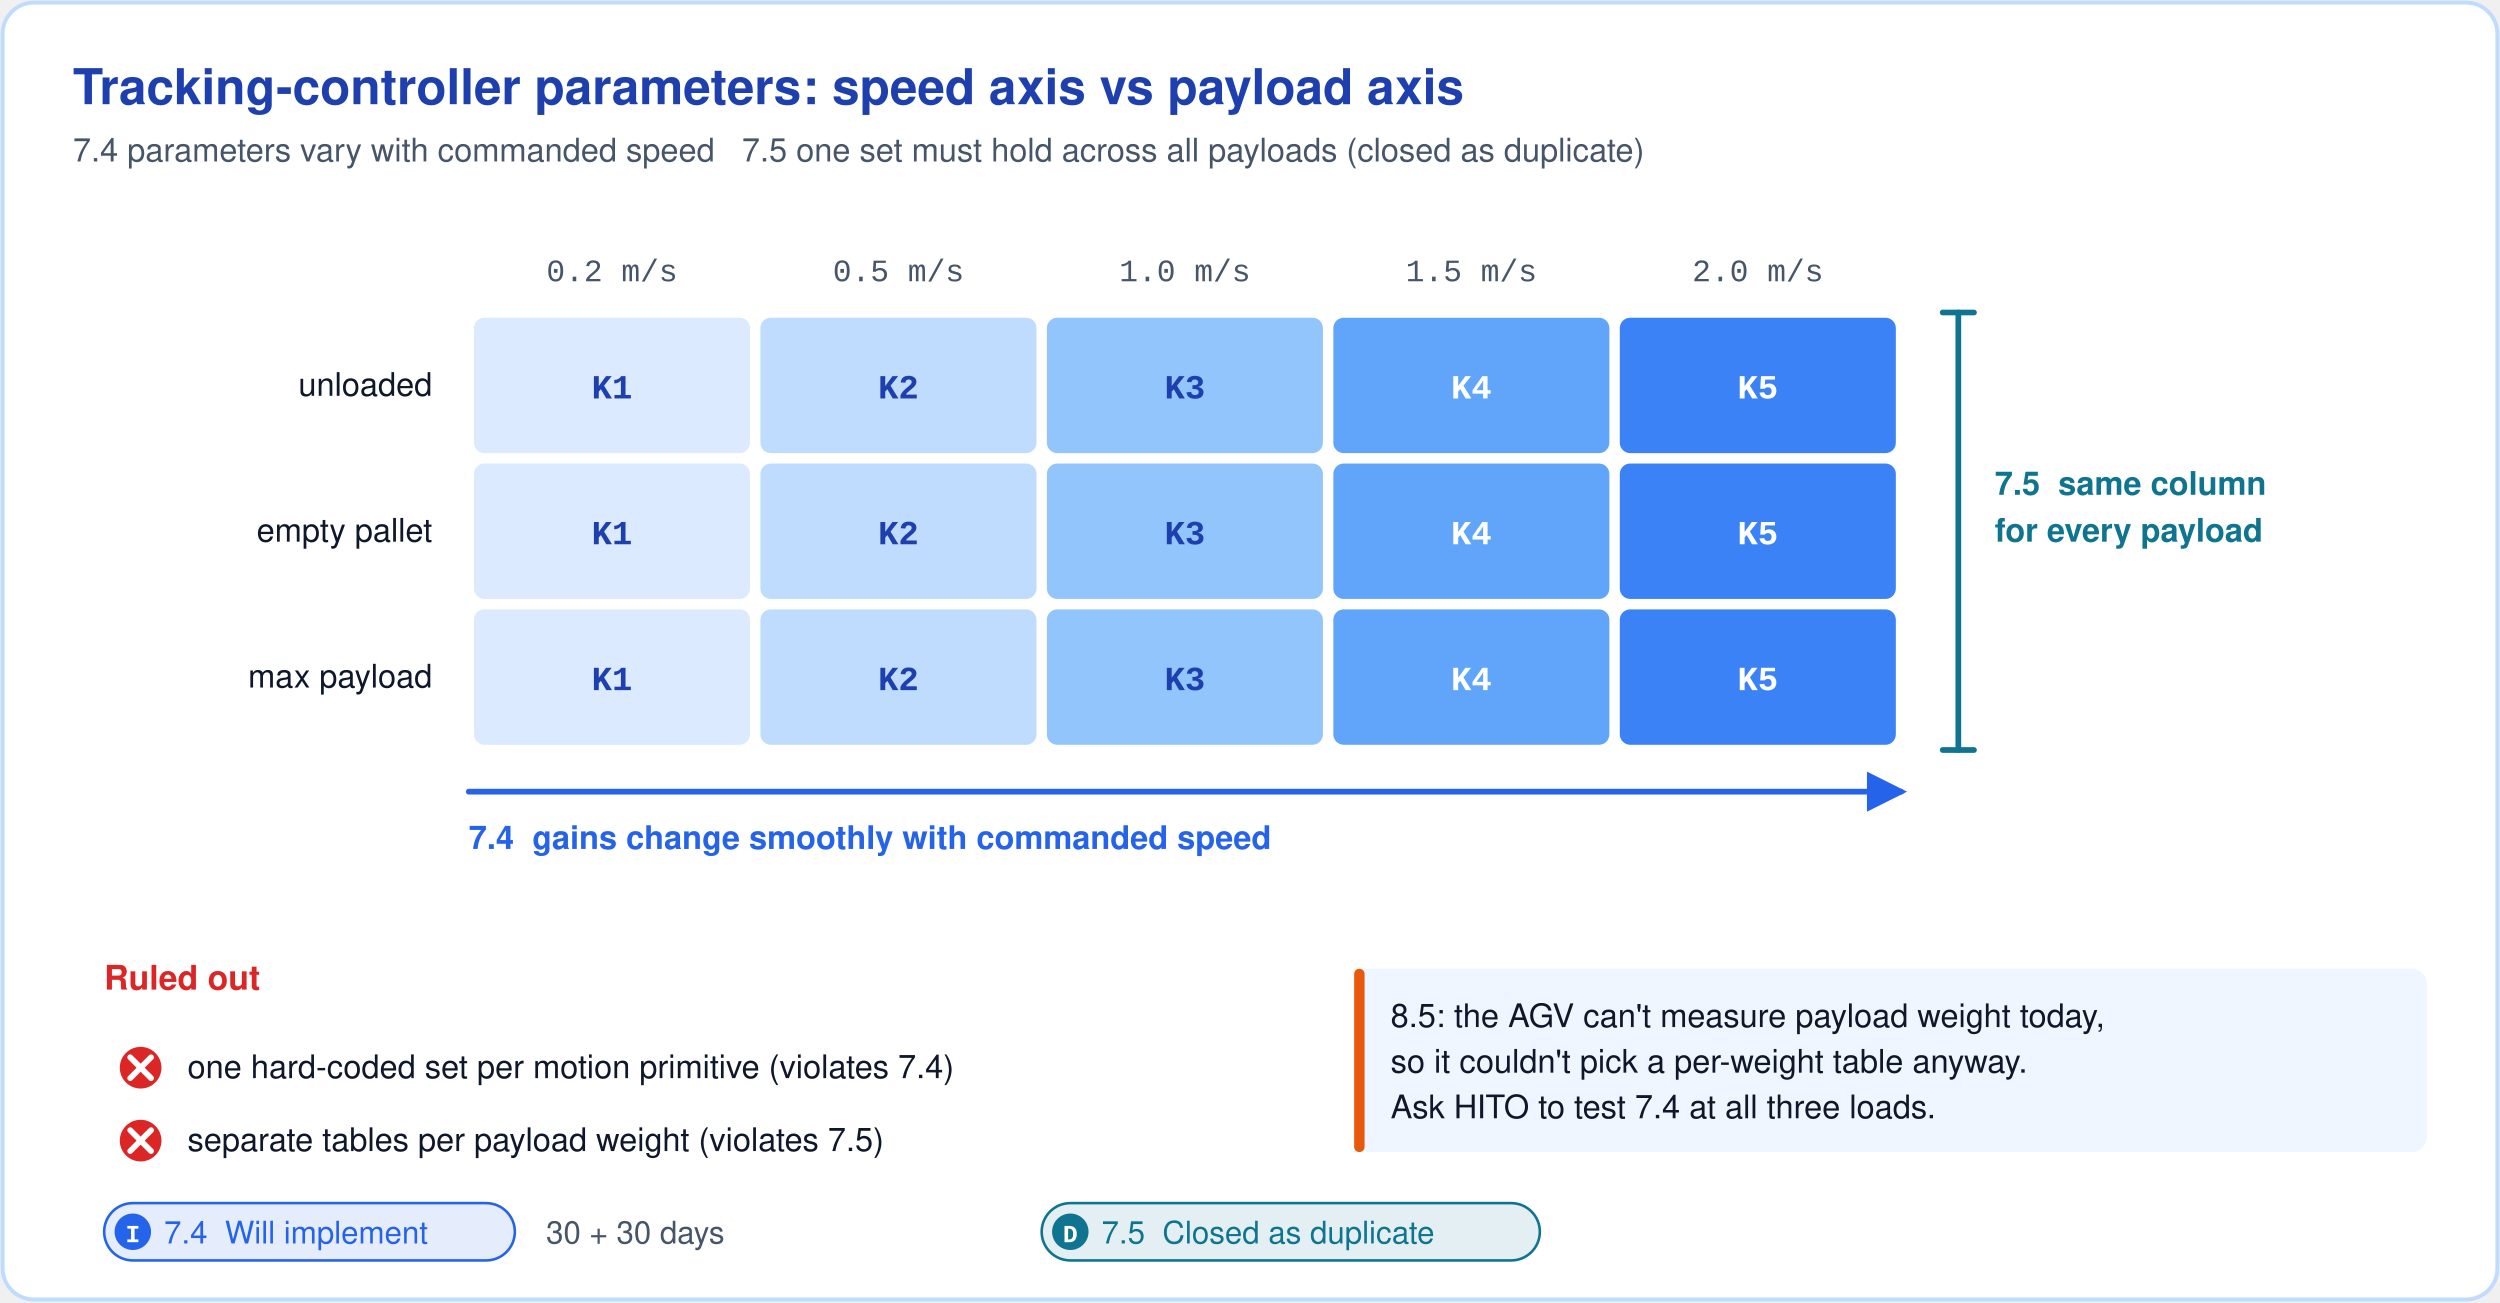
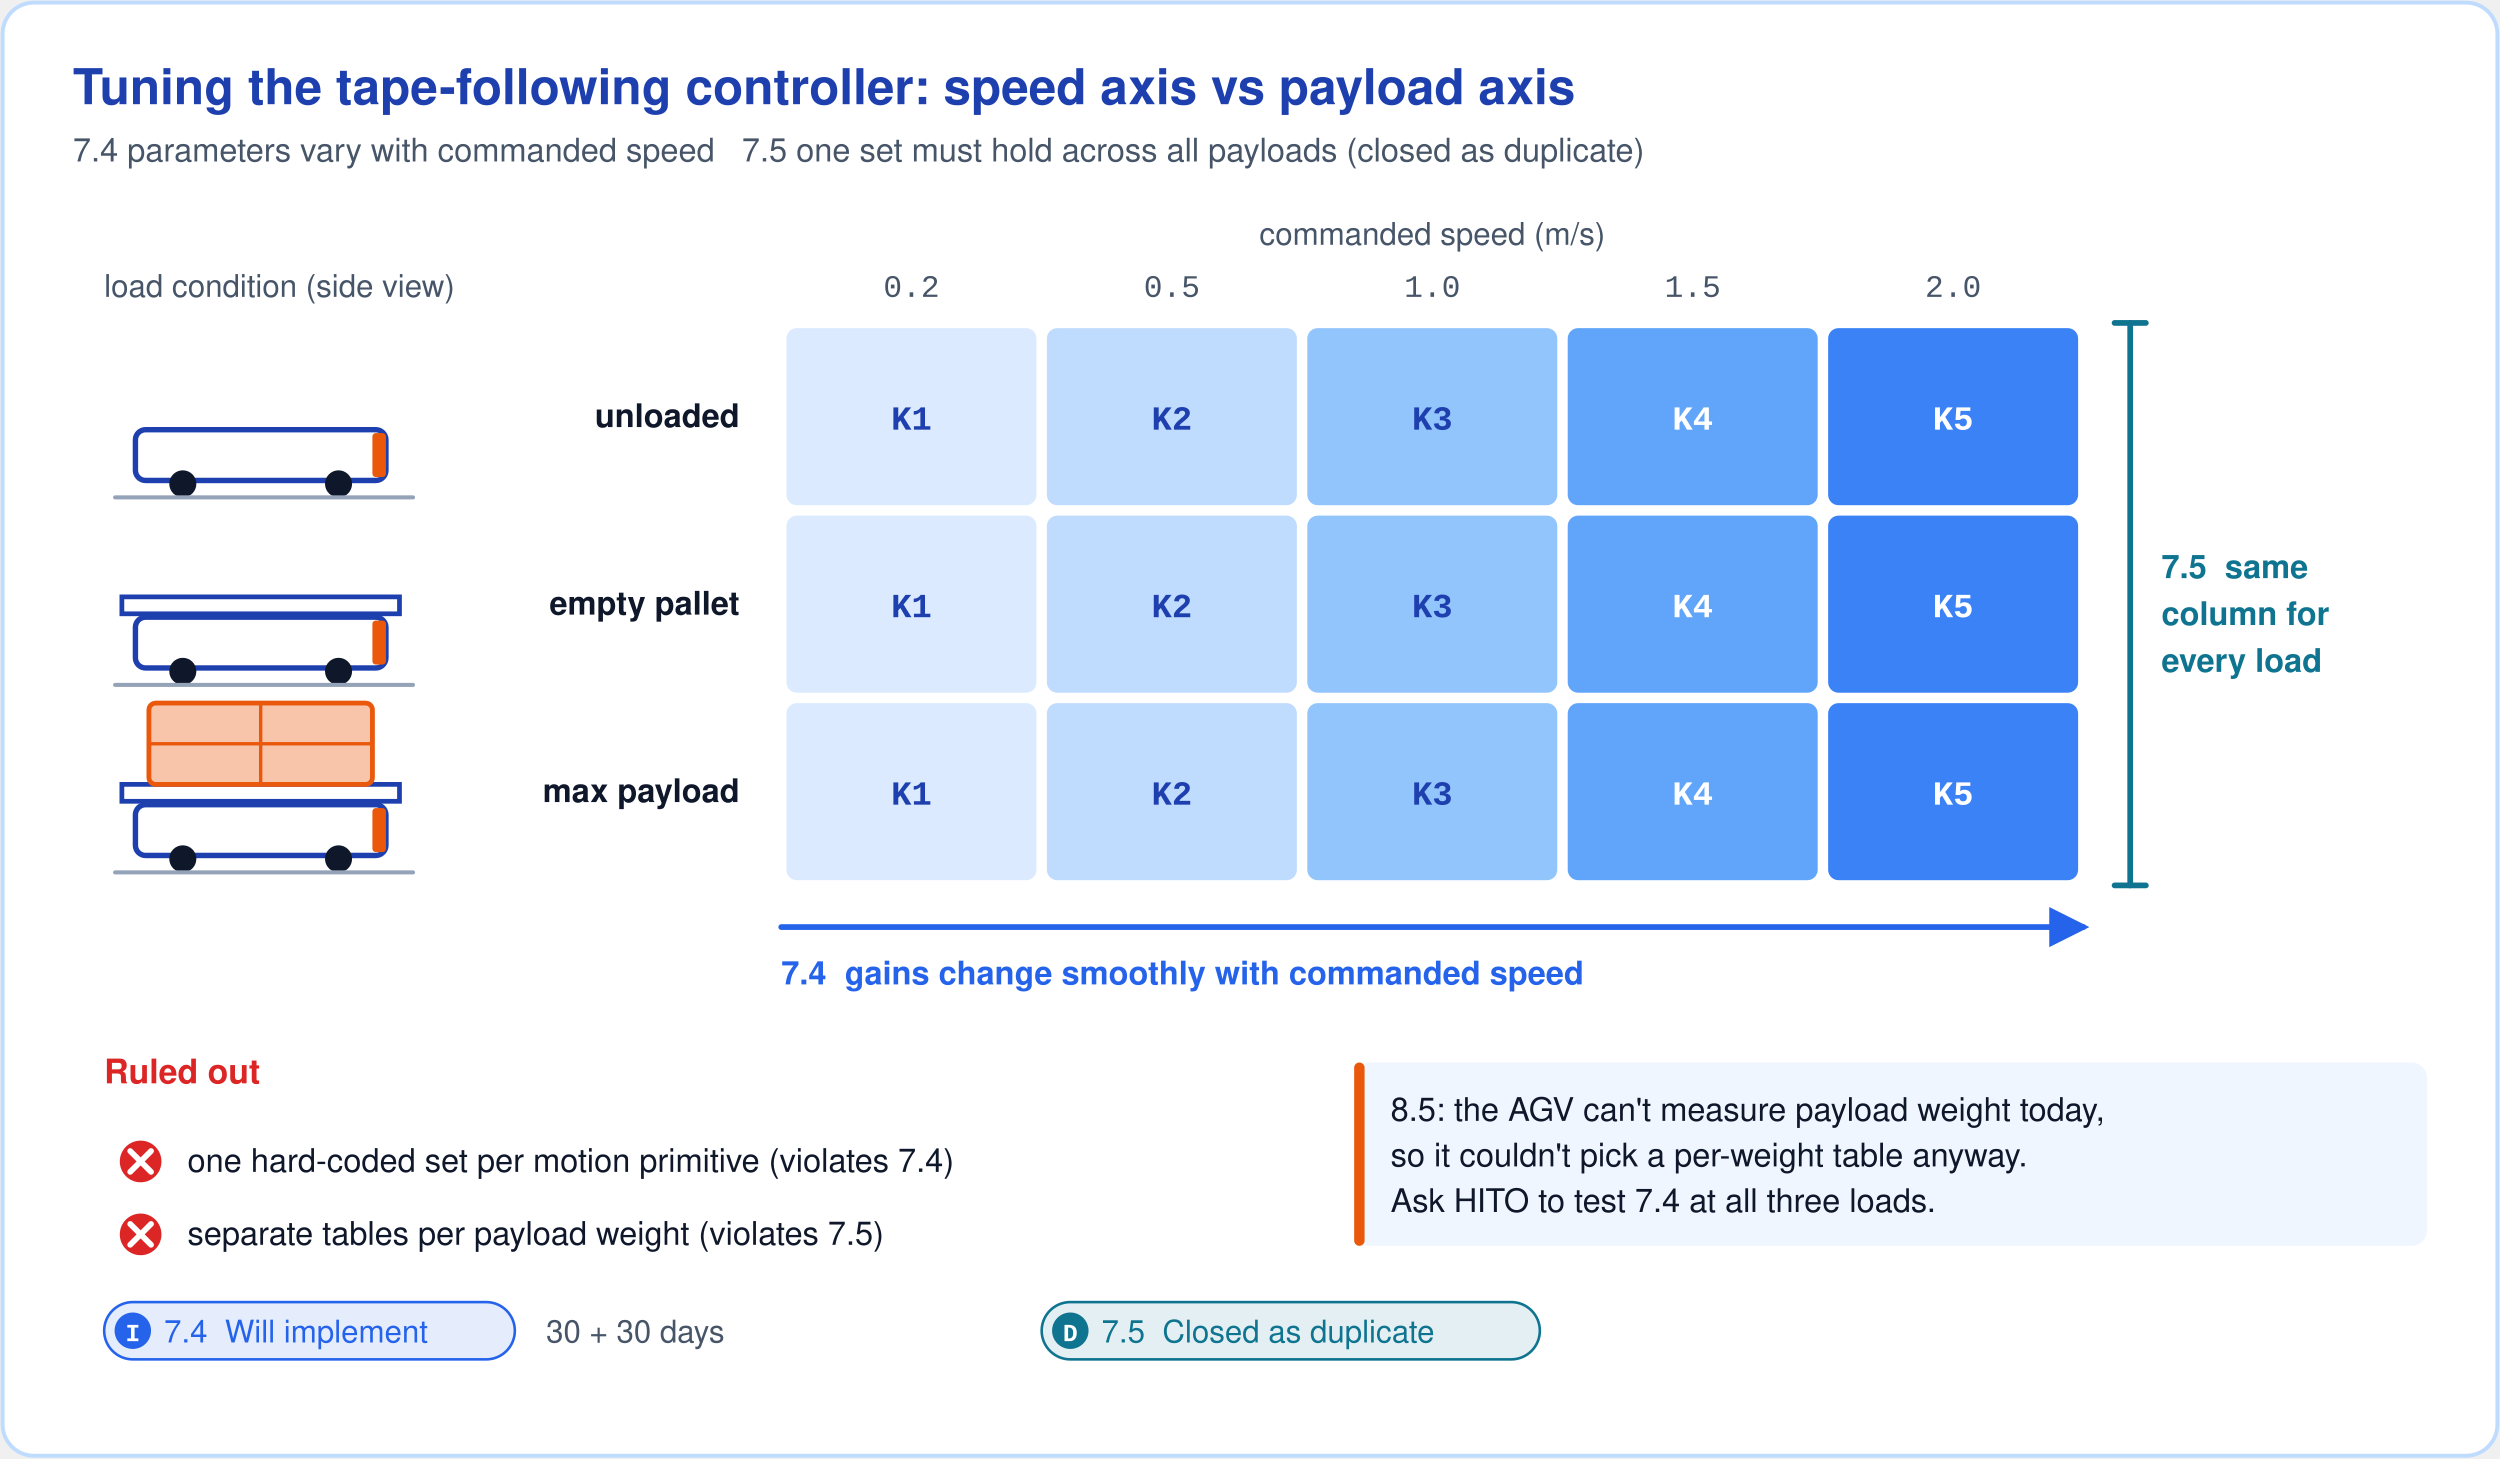
- <svg xmlns="http://www.w3.org/2000/svg" width="960" height="500" viewBox="0 0 960 500" role="img" aria-label="Tracking-controller parameters: speed axis vs payload axis">
+ <svg xmlns="http://www.w3.org/2000/svg" width="960" height="560" viewBox="0 0 960 560" role="img" aria-label="Tuning the tape-following controller: speed axis vs payload axis">
  <defs>
    <marker id="ah-primary" viewBox="0 0 10 10" refX="8.5" refY="5" markerWidth="7" markerHeight="7" orient="auto-start-reverse">
      <path d="M0,0 L10,5 L0,10 z" fill="#2563EB" />
    </marker>
    <marker id="ah-secondary" viewBox="0 0 10 10" refX="8.5" refY="5" markerWidth="7" markerHeight="7" orient="auto-start-reverse">
      <path d="M0,0 L10,5 L0,10 z" fill="#3B82F6" />
    </marker>
    <marker id="ah-accent" viewBox="0 0 10 10" refX="8.5" refY="5" markerWidth="7" markerHeight="7" orient="auto-start-reverse">
      <path d="M0,0 L10,5 L0,10 z" fill="#EA580C" />
    </marker>
    <marker id="ah-bg" viewBox="0 0 10 10" refX="8.5" refY="5" markerWidth="7" markerHeight="7" orient="auto-start-reverse">
      <path d="M0,0 L10,5 L0,10 z" fill="#EFF6FF" />
    </marker>
    <marker id="ah-fg" viewBox="0 0 10 10" refX="8.5" refY="5" markerWidth="7" markerHeight="7" orient="auto-start-reverse">
      <path d="M0,0 L10,5 L0,10 z" fill="#1E40AF" />
    </marker>
    <marker id="ah-card" viewBox="0 0 10 10" refX="8.5" refY="5" markerWidth="7" markerHeight="7" orient="auto-start-reverse">
      <path d="M0,0 L10,5 L0,10 z" fill="#FFFFFF" />
    </marker>
    <marker id="ah-muted" viewBox="0 0 10 10" refX="8.5" refY="5" markerWidth="7" markerHeight="7" orient="auto-start-reverse">
      <path d="M0,0 L10,5 L0,10 z" fill="#E9EFF8" />
    </marker>
    <marker id="ah-mutedfg" viewBox="0 0 10 10" refX="8.5" refY="5" markerWidth="7" markerHeight="7" orient="auto-start-reverse">
      <path d="M0,0 L10,5 L0,10 z" fill="#475569" />
    </marker>
    <marker id="ah-border" viewBox="0 0 10 10" refX="8.5" refY="5" markerWidth="7" markerHeight="7" orient="auto-start-reverse">
      <path d="M0,0 L10,5 L0,10 z" fill="#BFDBFE" />
    </marker>
    <marker id="ah-red" viewBox="0 0 10 10" refX="8.5" refY="5" markerWidth="7" markerHeight="7" orient="auto-start-reverse">
      <path d="M0,0 L10,5 L0,10 z" fill="#DC2626" />
    </marker>
    <marker id="ah-green" viewBox="0 0 10 10" refX="8.5" refY="5" markerWidth="7" markerHeight="7" orient="auto-start-reverse">
      <path d="M0,0 L10,5 L0,10 z" fill="#15803D" />
    </marker>
    <marker id="ah-teal" viewBox="0 0 10 10" refX="8.5" refY="5" markerWidth="7" markerHeight="7" orient="auto-start-reverse">
      <path d="M0,0 L10,5 L0,10 z" fill="#0E7490" />
    </marker>
    <marker id="ah-slate" viewBox="0 0 10 10" refX="8.5" refY="5" markerWidth="7" markerHeight="7" orient="auto-start-reverse">
      <path d="M0,0 L10,5 L0,10 z" fill="#64748B" />
    </marker>
    <marker id="ah-ink" viewBox="0 0 10 10" refX="8.5" refY="5" markerWidth="7" markerHeight="7" orient="auto-start-reverse">
      <path d="M0,0 L10,5 L0,10 z" fill="#0F172A" />
    </marker>
    <marker id="ah-tape" viewBox="0 0 10 10" refX="8.5" refY="5" markerWidth="7" markerHeight="7" orient="auto-start-reverse">
      <path d="M0,0 L10,5 L0,10 z" fill="#94A3B8" />
    </marker>
    <pattern id="hatch-red" width="8" height="8" patternUnits="userSpaceOnUse" patternTransform="rotate(45)">
      <rect width="8" height="8" fill="#DC2626" opacity="0.08" />
      <line x1="0" y1="0" x2="0" y2="8" stroke="#DC2626" stroke-width="2" opacity="0.35" />
    </pattern>
  </defs>
-   <rect x="1" y="1" width="958" height="498" rx="12" fill="#FFFFFF" stroke="#BFDBFE" stroke-width="1.5" />
-   <text x="28" y="40" font-family="'IBM Plex Sans', 'Segoe UI', Helvetica, Arial, sans-serif" font-size="19" font-weight="600" fill="#1E40AF" text-anchor="start" style="white-space:pre" xml:space="preserve">Tracking-controller parameters: speed axis vs payload axis</text>
+   <rect x="1" y="1" width="958" height="558" rx="12" fill="#FFFFFF" stroke="#BFDBFE" stroke-width="1.5" />
+   <text x="28" y="40" font-family="'IBM Plex Sans', 'Segoe UI', Helvetica, Arial, sans-serif" font-size="19" font-weight="600" fill="#1E40AF" text-anchor="start" style="white-space:pre" xml:space="preserve">Tuning the tape-following controller: speed axis vs payload axis</text>
  <text x="28" y="62" font-family="'IBM Plex Sans', 'Segoe UI', Helvetica, Arial, sans-serif" font-size="12.5" font-weight="400" fill="#475569" text-anchor="start" style="white-space:pre" xml:space="preserve">7.4 parameters vary with commanded speed   7.5 one set must hold across all payloads (closed as duplicate)</text>
-   <text x="235" y="108" font-family="'JetBrains Mono', Consolas, 'Courier New', monospace" font-size="12" font-weight="400" fill="#475569" text-anchor="middle" style="white-space:pre" xml:space="preserve">0.2 m/s</text>
-   <text x="345" y="108" font-family="'JetBrains Mono', Consolas, 'Courier New', monospace" font-size="12" font-weight="400" fill="#475569" text-anchor="middle" style="white-space:pre" xml:space="preserve">0.5 m/s</text>
-   <text x="455" y="108" font-family="'JetBrains Mono', Consolas, 'Courier New', monospace" font-size="12" font-weight="400" fill="#475569" text-anchor="middle" style="white-space:pre" xml:space="preserve">1.0 m/s</text>
-   <text x="565" y="108" font-family="'JetBrains Mono', Consolas, 'Courier New', monospace" font-size="12" font-weight="400" fill="#475569" text-anchor="middle" style="white-space:pre" xml:space="preserve">1.5 m/s</text>
-   <text x="675" y="108" font-family="'JetBrains Mono', Consolas, 'Courier New', monospace" font-size="12" font-weight="400" fill="#475569" text-anchor="middle" style="white-space:pre" xml:space="preserve">2.0 m/s</text>
-   <text x="166" y="152" font-family="'IBM Plex Sans', 'Segoe UI', Helvetica, Arial, sans-serif" font-size="12.5" font-weight="400" fill="#0F172A" text-anchor="end" style="white-space:pre" xml:space="preserve">unloaded</text>
-   <rect x="182" y="122" width="106" height="52" rx="4" fill="#DBEAFE" />
-   <text x="235" y="153" font-family="'JetBrains Mono', Consolas, 'Courier New', monospace" font-size="13" font-weight="600" fill="#1E40AF" text-anchor="middle" style="white-space:pre" xml:space="preserve">K1</text>
-   <rect x="292" y="122" width="106" height="52" rx="4" fill="#BFDBFE" />
-   <text x="345" y="153" font-family="'JetBrains Mono', Consolas, 'Courier New', monospace" font-size="13" font-weight="600" fill="#1E40AF" text-anchor="middle" style="white-space:pre" xml:space="preserve">K2</text>
-   <rect x="402" y="122" width="106" height="52" rx="4" fill="#93C5FD" />
-   <text x="455" y="153" font-family="'JetBrains Mono', Consolas, 'Courier New', monospace" font-size="13" font-weight="600" fill="#1E40AF" text-anchor="middle" style="white-space:pre" xml:space="preserve">K3</text>
-   <rect x="512" y="122" width="106" height="52" rx="4" fill="#60A5FA" />
-   <text x="565" y="153" font-family="'JetBrains Mono', Consolas, 'Courier New', monospace" font-size="13" font-weight="600" fill="#fff" text-anchor="middle" style="white-space:pre" xml:space="preserve">K4</text>
-   <rect x="622" y="122" width="106" height="52" rx="4" fill="#3B82F6" />
-   <text x="675" y="153" font-family="'JetBrains Mono', Consolas, 'Courier New', monospace" font-size="13" font-weight="600" fill="#fff" text-anchor="middle" style="white-space:pre" xml:space="preserve">K5</text>
-   <text x="166" y="208" font-family="'IBM Plex Sans', 'Segoe UI', Helvetica, Arial, sans-serif" font-size="12.5" font-weight="400" fill="#0F172A" text-anchor="end" style="white-space:pre" xml:space="preserve">empty pallet</text>
-   <rect x="182" y="178" width="106" height="52" rx="4" fill="#DBEAFE" />
-   <text x="235" y="209" font-family="'JetBrains Mono', Consolas, 'Courier New', monospace" font-size="13" font-weight="600" fill="#1E40AF" text-anchor="middle" style="white-space:pre" xml:space="preserve">K1</text>
-   <rect x="292" y="178" width="106" height="52" rx="4" fill="#BFDBFE" />
-   <text x="345" y="209" font-family="'JetBrains Mono', Consolas, 'Courier New', monospace" font-size="13" font-weight="600" fill="#1E40AF" text-anchor="middle" style="white-space:pre" xml:space="preserve">K2</text>
-   <rect x="402" y="178" width="106" height="52" rx="4" fill="#93C5FD" />
-   <text x="455" y="209" font-family="'JetBrains Mono', Consolas, 'Courier New', monospace" font-size="13" font-weight="600" fill="#1E40AF" text-anchor="middle" style="white-space:pre" xml:space="preserve">K3</text>
-   <rect x="512" y="178" width="106" height="52" rx="4" fill="#60A5FA" />
-   <text x="565" y="209" font-family="'JetBrains Mono', Consolas, 'Courier New', monospace" font-size="13" font-weight="600" fill="#fff" text-anchor="middle" style="white-space:pre" xml:space="preserve">K4</text>
-   <rect x="622" y="178" width="106" height="52" rx="4" fill="#3B82F6" />
-   <text x="675" y="209" font-family="'JetBrains Mono', Consolas, 'Courier New', monospace" font-size="13" font-weight="600" fill="#fff" text-anchor="middle" style="white-space:pre" xml:space="preserve">K5</text>
-   <text x="166" y="264" font-family="'IBM Plex Sans', 'Segoe UI', Helvetica, Arial, sans-serif" font-size="12.5" font-weight="400" fill="#0F172A" text-anchor="end" style="white-space:pre" xml:space="preserve">max payload</text>
-   <rect x="182" y="234" width="106" height="52" rx="4" fill="#DBEAFE" />
-   <text x="235" y="265" font-family="'JetBrains Mono', Consolas, 'Courier New', monospace" font-size="13" font-weight="600" fill="#1E40AF" text-anchor="middle" style="white-space:pre" xml:space="preserve">K1</text>
-   <rect x="292" y="234" width="106" height="52" rx="4" fill="#BFDBFE" />
-   <text x="345" y="265" font-family="'JetBrains Mono', Consolas, 'Courier New', monospace" font-size="13" font-weight="600" fill="#1E40AF" text-anchor="middle" style="white-space:pre" xml:space="preserve">K2</text>
-   <rect x="402" y="234" width="106" height="52" rx="4" fill="#93C5FD" />
-   <text x="455" y="265" font-family="'JetBrains Mono', Consolas, 'Courier New', monospace" font-size="13" font-weight="600" fill="#1E40AF" text-anchor="middle" style="white-space:pre" xml:space="preserve">K3</text>
-   <rect x="512" y="234" width="106" height="52" rx="4" fill="#60A5FA" />
-   <text x="565" y="265" font-family="'JetBrains Mono', Consolas, 'Courier New', monospace" font-size="13" font-weight="600" fill="#fff" text-anchor="middle" style="white-space:pre" xml:space="preserve">K4</text>
-   <rect x="622" y="234" width="106" height="52" rx="4" fill="#3B82F6" />
-   <text x="675" y="265" font-family="'JetBrains Mono', Consolas, 'Courier New', monospace" font-size="13" font-weight="600" fill="#fff" text-anchor="middle" style="white-space:pre" xml:space="preserve">K5</text>
-   <line x1="180" y1="304" x2="730" y2="304" stroke="#2563EB" stroke-width="2.2" stroke-linecap="round" marker-end="url(#ah-primary)" />
-   <text x="180" y="326" font-family="'IBM Plex Sans', 'Segoe UI', Helvetica, Arial, sans-serif" font-size="12.5" font-weight="600" fill="#2563EB" text-anchor="start" style="white-space:pre" xml:space="preserve">7.4  gains change smoothly with commanded speed</text>
-   <line x1="752" y1="120" x2="752" y2="288" stroke="#0E7490" stroke-width="2.2" stroke-linecap="round" />
-   <line x1="746" y1="120" x2="758" y2="120" stroke="#0E7490" stroke-width="2.2" stroke-linecap="round" />
-   <line x1="746" y1="288" x2="758" y2="288" stroke="#0E7490" stroke-width="2.2" stroke-linecap="round" />
-   <text x="766" y="190" font-family="'IBM Plex Sans', 'Segoe UI', Helvetica, Arial, sans-serif" font-size="12.5" font-weight="600" fill="#0E7490" text-anchor="start" style="white-space:pre" xml:space="preserve">7.5  same column</text>
-   <text x="766" y="208" font-family="'IBM Plex Sans', 'Segoe UI', Helvetica, Arial, sans-serif" font-size="12.5" font-weight="600" fill="#0E7490" text-anchor="start" style="white-space:pre" xml:space="preserve">for every payload</text>
-   <text x="40" y="380" font-family="'IBM Plex Sans', 'Segoe UI', Helvetica, Arial, sans-serif" font-size="13" font-weight="600" fill="#DC2626" text-anchor="start" style="white-space:pre" xml:space="preserve">Ruled out</text>
-   <circle cx="54" cy="410" r="8" fill="#DC2626" />
-   <path d="M 50 406 L 58 414 M 58 406 L 50 414" fill="none" stroke="#FFFFFF" stroke-width="2.2" stroke-linecap="round" stroke-linejoin="round" />
-   <text x="72" y="414" font-family="'IBM Plex Sans', 'Segoe UI', Helvetica, Arial, sans-serif" font-size="12.5" font-weight="400" fill="#0F172A" text-anchor="start" style="white-space:pre" xml:space="preserve">one hard-coded set per motion primitive (violates 7.4)</text>
-   <circle cx="54" cy="438" r="8" fill="#DC2626" />
-   <path d="M 50 434 L 58 442 M 58 434 L 50 442" fill="none" stroke="#FFFFFF" stroke-width="2.2" stroke-linecap="round" stroke-linejoin="round" />
-   <text x="72" y="442" font-family="'IBM Plex Sans', 'Segoe UI', Helvetica, Arial, sans-serif" font-size="12.5" font-weight="400" fill="#0F172A" text-anchor="start" style="white-space:pre" xml:space="preserve">separate tables per payload weight (violates 7.5)</text>
-   <rect x="520" y="372" width="412" height="70.4" rx="6" fill="#EFF6FF" />
-   <rect x="520" y="372" width="4" height="70.4" rx="2" fill="#EA580C" />
-   <text x="534" y="394.4" font-family="'IBM Plex Sans', 'Segoe UI', Helvetica, Arial, sans-serif" font-size="12.5" font-weight="400" fill="#0F172A" text-anchor="start" style="white-space:pre" xml:space="preserve">8.5: the AGV can't measure payload weight today,</text>
-   <text x="534" y="411.9" font-family="'IBM Plex Sans', 'Segoe UI', Helvetica, Arial, sans-serif" font-size="12.5" font-weight="400" fill="#0F172A" text-anchor="start" style="white-space:pre" xml:space="preserve">so it couldn't pick a per-weight table anyway.</text>
-   <text x="534" y="429.4" font-family="'IBM Plex Sans', 'Segoe UI', Helvetica, Arial, sans-serif" font-size="12.5" font-weight="400" fill="#0F172A" text-anchor="start" style="white-space:pre" xml:space="preserve">Ask HITO to test 7.4 at all three loads.</text>
-   <rect x="40" y="462" width="157.7" height="22" rx="11" fill="#2563EB" opacity="0.12" />
-   <rect x="40" y="462" width="157.7" height="22" rx="11" fill="none" stroke="#2563EB" stroke-width="1" />
-   <circle cx="51" cy="473" r="7" fill="#2563EB" />
-   <text x="51" y="477" font-family="'JetBrains Mono', Consolas, 'Courier New', monospace" font-size="9.5" font-weight="700" fill="#FFFFFF" text-anchor="middle" style="white-space:pre" xml:space="preserve">I</text>
-   <text x="63" y="477.5" font-family="'IBM Plex Sans', 'Segoe UI', Helvetica, Arial, sans-serif" font-size="12" font-weight="500" fill="#2563EB" text-anchor="start" style="white-space:pre" xml:space="preserve">7.4  Will implement</text>
-   <text x="209.7" y="477.5" font-family="'IBM Plex Sans', 'Segoe UI', Helvetica, Arial, sans-serif" font-size="12" font-weight="400" fill="#475569" text-anchor="start" style="white-space:pre" xml:space="preserve">30 + 30 days</text>
-   <rect x="400" y="462" width="191.3" height="22" rx="11" fill="#0E7490" opacity="0.12" />
-   <rect x="400" y="462" width="191.3" height="22" rx="11" fill="none" stroke="#0E7490" stroke-width="1" />
-   <circle cx="411" cy="473" r="7" fill="#0E7490" />
-   <text x="411" y="477" font-family="'JetBrains Mono', Consolas, 'Courier New', monospace" font-size="9.5" font-weight="700" fill="#FFFFFF" text-anchor="middle" style="white-space:pre" xml:space="preserve">D</text>
-   <text x="423" y="477.5" font-family="'IBM Plex Sans', 'Segoe UI', Helvetica, Arial, sans-serif" font-size="12" font-weight="500" fill="#0E7490" text-anchor="start" style="white-space:pre" xml:space="preserve">7.5  Closed as duplicate</text>
+   <text x="550" y="94" font-family="'IBM Plex Sans', 'Segoe UI', Helvetica, Arial, sans-serif" font-size="12" font-weight="400" fill="#475569" text-anchor="middle" style="white-space:pre" xml:space="preserve">commanded speed (m/s)</text>
+   <text x="350" y="114" font-family="'JetBrains Mono', Consolas, 'Courier New', monospace" font-size="12" font-weight="400" fill="#475569" text-anchor="middle" style="white-space:pre" xml:space="preserve">0.2</text>
+   <text x="450" y="114" font-family="'JetBrains Mono', Consolas, 'Courier New', monospace" font-size="12" font-weight="400" fill="#475569" text-anchor="middle" style="white-space:pre" xml:space="preserve">0.5</text>
+   <text x="550" y="114" font-family="'JetBrains Mono', Consolas, 'Courier New', monospace" font-size="12" font-weight="400" fill="#475569" text-anchor="middle" style="white-space:pre" xml:space="preserve">1.0</text>
+   <text x="650" y="114" font-family="'JetBrains Mono', Consolas, 'Courier New', monospace" font-size="12" font-weight="400" fill="#475569" text-anchor="middle" style="white-space:pre" xml:space="preserve">1.5</text>
+   <text x="750" y="114" font-family="'JetBrains Mono', Consolas, 'Courier New', monospace" font-size="12" font-weight="400" fill="#475569" text-anchor="middle" style="white-space:pre" xml:space="preserve">2.0</text>
+   <g transform="translate(52 191) scale(1.3)">
+     <rect x="0" y="-20" width="74" height="15" rx="3" fill="#FFFFFF" stroke="#1E40AF" stroke-width="1.6" />
+     <rect x="70" y="-19" width="4" height="13" rx="1" fill="#EA580C" />
+     <circle cx="14" cy="-4" r="4" fill="#0F172A" />
+     <circle cx="60" cy="-4" r="4" fill="#0F172A" />
+     <line x1="-6" y1="0" x2="82" y2="0" stroke="#94A3B8" stroke-width="1.2" stroke-linecap="round" />
+   </g>
+   <text x="284" y="164" font-family="'IBM Plex Sans', 'Segoe UI', Helvetica, Arial, sans-serif" font-size="12.5" font-weight="600" fill="#0F172A" text-anchor="end" style="white-space:pre" xml:space="preserve">unloaded</text>
+   <rect x="302" y="126" width="96" height="68" rx="4" fill="#DBEAFE" />
+   <text x="350" y="165" font-family="'JetBrains Mono', Consolas, 'Courier New', monospace" font-size="13" font-weight="600" fill="#1E40AF" text-anchor="middle" style="white-space:pre" xml:space="preserve">K1</text>
+   <rect x="402" y="126" width="96" height="68" rx="4" fill="#BFDBFE" />
+   <text x="450" y="165" font-family="'JetBrains Mono', Consolas, 'Courier New', monospace" font-size="13" font-weight="600" fill="#1E40AF" text-anchor="middle" style="white-space:pre" xml:space="preserve">K2</text>
+   <rect x="502" y="126" width="96" height="68" rx="4" fill="#93C5FD" />
+   <text x="550" y="165" font-family="'JetBrains Mono', Consolas, 'Courier New', monospace" font-size="13" font-weight="600" fill="#1E40AF" text-anchor="middle" style="white-space:pre" xml:space="preserve">K3</text>
+   <rect x="602" y="126" width="96" height="68" rx="4" fill="#60A5FA" />
+   <text x="650" y="165" font-family="'JetBrains Mono', Consolas, 'Courier New', monospace" font-size="13" font-weight="600" fill="#fff" text-anchor="middle" style="white-space:pre" xml:space="preserve">K4</text>
+   <rect x="702" y="126" width="96" height="68" rx="4" fill="#3B82F6" />
+   <text x="750" y="165" font-family="'JetBrains Mono', Consolas, 'Courier New', monospace" font-size="13" font-weight="600" fill="#fff" text-anchor="middle" style="white-space:pre" xml:space="preserve">K5</text>
+   <g transform="translate(52 263) scale(1.3)">
+     <rect x="0" y="-20" width="74" height="15" rx="3" fill="#FFFFFF" stroke="#1E40AF" stroke-width="1.6" />
+     <rect x="70" y="-19" width="4" height="13" rx="1" fill="#EA580C" />
+     <circle cx="14" cy="-4" r="4" fill="#0F172A" />
+     <circle cx="60" cy="-4" r="4" fill="#0F172A" />
+     <line x1="-6" y1="0" x2="82" y2="0" stroke="#94A3B8" stroke-width="1.2" stroke-linecap="round" />
+     <rect x="-4" y="-26" width="82" height="5" rx="0" fill="#FFFFFF" stroke="#1E40AF" stroke-width="1.4" />
+     <rect x="2" y="-21" width="8" height="1.5" rx="0" fill="#1E40AF" />
+     <rect x="32" y="-21" width="8" height="1.5" rx="0" fill="#1E40AF" />
+     <rect x="62" y="-21" width="8" height="1.5" rx="0" fill="#1E40AF" />
+   </g>
+   <text x="284" y="236" font-family="'IBM Plex Sans', 'Segoe UI', Helvetica, Arial, sans-serif" font-size="12.5" font-weight="600" fill="#0F172A" text-anchor="end" style="white-space:pre" xml:space="preserve">empty pallet</text>
+   <rect x="302" y="198" width="96" height="68" rx="4" fill="#DBEAFE" />
+   <text x="350" y="237" font-family="'JetBrains Mono', Consolas, 'Courier New', monospace" font-size="13" font-weight="600" fill="#1E40AF" text-anchor="middle" style="white-space:pre" xml:space="preserve">K1</text>
+   <rect x="402" y="198" width="96" height="68" rx="4" fill="#BFDBFE" />
+   <text x="450" y="237" font-family="'JetBrains Mono', Consolas, 'Courier New', monospace" font-size="13" font-weight="600" fill="#1E40AF" text-anchor="middle" style="white-space:pre" xml:space="preserve">K2</text>
+   <rect x="502" y="198" width="96" height="68" rx="4" fill="#93C5FD" />
+   <text x="550" y="237" font-family="'JetBrains Mono', Consolas, 'Courier New', monospace" font-size="13" font-weight="600" fill="#1E40AF" text-anchor="middle" style="white-space:pre" xml:space="preserve">K3</text>
+   <rect x="602" y="198" width="96" height="68" rx="4" fill="#60A5FA" />
+   <text x="650" y="237" font-family="'JetBrains Mono', Consolas, 'Courier New', monospace" font-size="13" font-weight="600" fill="#fff" text-anchor="middle" style="white-space:pre" xml:space="preserve">K4</text>
+   <rect x="702" y="198" width="96" height="68" rx="4" fill="#3B82F6" />
+   <text x="750" y="237" font-family="'JetBrains Mono', Consolas, 'Courier New', monospace" font-size="13" font-weight="600" fill="#fff" text-anchor="middle" style="white-space:pre" xml:space="preserve">K5</text>
+   <g transform="translate(52 335) scale(1.3)">
+     <rect x="0" y="-20" width="74" height="15" rx="3" fill="#FFFFFF" stroke="#1E40AF" stroke-width="1.6" />
+     <rect x="70" y="-19" width="4" height="13" rx="1" fill="#EA580C" />
+     <circle cx="14" cy="-4" r="4" fill="#0F172A" />
+     <circle cx="60" cy="-4" r="4" fill="#0F172A" />
+     <line x1="-6" y1="0" x2="82" y2="0" stroke="#94A3B8" stroke-width="1.2" stroke-linecap="round" />
+     <rect x="-4" y="-26" width="82" height="5" rx="0" fill="#FFFFFF" stroke="#1E40AF" stroke-width="1.4" />
+     <rect x="2" y="-21" width="8" height="1.5" rx="0" fill="#1E40AF" />
+     <rect x="32" y="-21" width="8" height="1.5" rx="0" fill="#1E40AF" />
+     <rect x="62" y="-21" width="8" height="1.5" rx="0" fill="#1E40AF" />
+     <rect x="4" y="-50" width="66" height="24" rx="2" fill="#EA580C" stroke="#EA580C" stroke-width="1.4" opacity="0.35" />
+     <rect x="4" y="-50" width="66" height="24" rx="2" fill="none" stroke="#EA580C" stroke-width="1.4" />
+     <line x1="4" y1="-38" x2="70" y2="-38" stroke="#EA580C" stroke-width="1" stroke-linecap="round" />
+     <line x1="37" y1="-50" x2="37" y2="-26" stroke="#EA580C" stroke-width="1" stroke-linecap="round" />
+   </g>
+   <text x="284" y="308" font-family="'IBM Plex Sans', 'Segoe UI', Helvetica, Arial, sans-serif" font-size="12.5" font-weight="600" fill="#0F172A" text-anchor="end" style="white-space:pre" xml:space="preserve">max payload</text>
+   <rect x="302" y="270" width="96" height="68" rx="4" fill="#DBEAFE" />
+   <text x="350" y="309" font-family="'JetBrains Mono', Consolas, 'Courier New', monospace" font-size="13" font-weight="600" fill="#1E40AF" text-anchor="middle" style="white-space:pre" xml:space="preserve">K1</text>
+   <rect x="402" y="270" width="96" height="68" rx="4" fill="#BFDBFE" />
+   <text x="450" y="309" font-family="'JetBrains Mono', Consolas, 'Courier New', monospace" font-size="13" font-weight="600" fill="#1E40AF" text-anchor="middle" style="white-space:pre" xml:space="preserve">K2</text>
+   <rect x="502" y="270" width="96" height="68" rx="4" fill="#93C5FD" />
+   <text x="550" y="309" font-family="'JetBrains Mono', Consolas, 'Courier New', monospace" font-size="13" font-weight="600" fill="#1E40AF" text-anchor="middle" style="white-space:pre" xml:space="preserve">K3</text>
+   <rect x="602" y="270" width="96" height="68" rx="4" fill="#60A5FA" />
+   <text x="650" y="309" font-family="'JetBrains Mono', Consolas, 'Courier New', monospace" font-size="13" font-weight="600" fill="#fff" text-anchor="middle" style="white-space:pre" xml:space="preserve">K4</text>
+   <rect x="702" y="270" width="96" height="68" rx="4" fill="#3B82F6" />
+   <text x="750" y="309" font-family="'JetBrains Mono', Consolas, 'Courier New', monospace" font-size="13" font-weight="600" fill="#fff" text-anchor="middle" style="white-space:pre" xml:space="preserve">K5</text>
+   <line x1="300" y1="356" x2="800" y2="356" stroke="#2563EB" stroke-width="2.2" stroke-linecap="round" marker-end="url(#ah-primary)" />
+   <text x="300" y="378" font-family="'IBM Plex Sans', 'Segoe UI', Helvetica, Arial, sans-serif" font-size="12.5" font-weight="600" fill="#2563EB" text-anchor="start" style="white-space:pre" xml:space="preserve">7.4  gains change smoothly with commanded speed</text>
+   <line x1="818" y1="124" x2="818" y2="340" stroke="#0E7490" stroke-width="2.2" stroke-linecap="round" />
+   <line x1="812" y1="124" x2="824" y2="124" stroke="#0E7490" stroke-width="2.2" stroke-linecap="round" />
+   <line x1="812" y1="340" x2="824" y2="340" stroke="#0E7490" stroke-width="2.2" stroke-linecap="round" />
+   <text x="830" y="222" font-family="'IBM Plex Sans', 'Segoe UI', Helvetica, Arial, sans-serif" font-size="12.5" font-weight="600" fill="#0E7490" text-anchor="start" style="white-space:pre" xml:space="preserve">7.5  same</text>
+   <text x="830" y="240" font-family="'IBM Plex Sans', 'Segoe UI', Helvetica, Arial, sans-serif" font-size="12.5" font-weight="600" fill="#0E7490" text-anchor="start" style="white-space:pre" xml:space="preserve">column for</text>
+   <text x="830" y="258" font-family="'IBM Plex Sans', 'Segoe UI', Helvetica, Arial, sans-serif" font-size="12.5" font-weight="600" fill="#0E7490" text-anchor="start" style="white-space:pre" xml:space="preserve">every load</text>
+   <text x="40" y="114" font-family="'IBM Plex Sans', 'Segoe UI', Helvetica, Arial, sans-serif" font-size="12" font-weight="400" fill="#475569" text-anchor="start" style="white-space:pre" xml:space="preserve">load condition (side view)</text>
+   <text x="40" y="416" font-family="'IBM Plex Sans', 'Segoe UI', Helvetica, Arial, sans-serif" font-size="13" font-weight="600" fill="#DC2626" text-anchor="start" style="white-space:pre" xml:space="preserve">Ruled out</text>
+   <circle cx="54" cy="446" r="8" fill="#DC2626" />
+   <path d="M 50 442 L 58 450 M 58 442 L 50 450" fill="none" stroke="#FFFFFF" stroke-width="2.2" stroke-linecap="round" stroke-linejoin="round" />
+   <text x="72" y="450" font-family="'IBM Plex Sans', 'Segoe UI', Helvetica, Arial, sans-serif" font-size="12.5" font-weight="400" fill="#0F172A" text-anchor="start" style="white-space:pre" xml:space="preserve">one hard-coded set per motion primitive (violates 7.4)</text>
+   <circle cx="54" cy="474" r="8" fill="#DC2626" />
+   <path d="M 50 470 L 58 478 M 58 470 L 50 478" fill="none" stroke="#FFFFFF" stroke-width="2.2" stroke-linecap="round" stroke-linejoin="round" />
+   <text x="72" y="478" font-family="'IBM Plex Sans', 'Segoe UI', Helvetica, Arial, sans-serif" font-size="12.5" font-weight="400" fill="#0F172A" text-anchor="start" style="white-space:pre" xml:space="preserve">separate tables per payload weight (violates 7.5)</text>
+   <rect x="520" y="408" width="412" height="70.4" rx="6" fill="#EFF6FF" />
+   <rect x="520" y="408" width="4" height="70.4" rx="2" fill="#EA580C" />
+   <text x="534" y="430.4" font-family="'IBM Plex Sans', 'Segoe UI', Helvetica, Arial, sans-serif" font-size="12.5" font-weight="400" fill="#0F172A" text-anchor="start" style="white-space:pre" xml:space="preserve">8.5: the AGV can't measure payload weight today,</text>
+   <text x="534" y="447.9" font-family="'IBM Plex Sans', 'Segoe UI', Helvetica, Arial, sans-serif" font-size="12.5" font-weight="400" fill="#0F172A" text-anchor="start" style="white-space:pre" xml:space="preserve">so it couldn't pick a per-weight table anyway.</text>
+   <text x="534" y="465.4" font-family="'IBM Plex Sans', 'Segoe UI', Helvetica, Arial, sans-serif" font-size="12.5" font-weight="400" fill="#0F172A" text-anchor="start" style="white-space:pre" xml:space="preserve">Ask HITO to test 7.4 at all three loads.</text>
+   <rect x="40" y="500" width="157.7" height="22" rx="11" fill="#2563EB" opacity="0.12" />
+   <rect x="40" y="500" width="157.7" height="22" rx="11" fill="none" stroke="#2563EB" stroke-width="1" />
+   <circle cx="51" cy="511" r="7" fill="#2563EB" />
+   <text x="51" y="515" font-family="'JetBrains Mono', Consolas, 'Courier New', monospace" font-size="9.5" font-weight="700" fill="#FFFFFF" text-anchor="middle" style="white-space:pre" xml:space="preserve">I</text>
+   <text x="63" y="515.5" font-family="'IBM Plex Sans', 'Segoe UI', Helvetica, Arial, sans-serif" font-size="12" font-weight="500" fill="#2563EB" text-anchor="start" style="white-space:pre" xml:space="preserve">7.4  Will implement</text>
+   <text x="209.7" y="515.5" font-family="'IBM Plex Sans', 'Segoe UI', Helvetica, Arial, sans-serif" font-size="12" font-weight="400" fill="#475569" text-anchor="start" style="white-space:pre" xml:space="preserve">30 + 30 days</text>
+   <rect x="400" y="500" width="191.3" height="22" rx="11" fill="#0E7490" opacity="0.12" />
+   <rect x="400" y="500" width="191.3" height="22" rx="11" fill="none" stroke="#0E7490" stroke-width="1" />
+   <circle cx="411" cy="511" r="7" fill="#0E7490" />
+   <text x="411" y="515" font-family="'JetBrains Mono', Consolas, 'Courier New', monospace" font-size="9.5" font-weight="700" fill="#FFFFFF" text-anchor="middle" style="white-space:pre" xml:space="preserve">D</text>
+   <text x="423" y="515.5" font-family="'IBM Plex Sans', 'Segoe UI', Helvetica, Arial, sans-serif" font-size="12" font-weight="500" fill="#0E7490" text-anchor="start" style="white-space:pre" xml:space="preserve">7.5  Closed as duplicate</text>
</svg>
